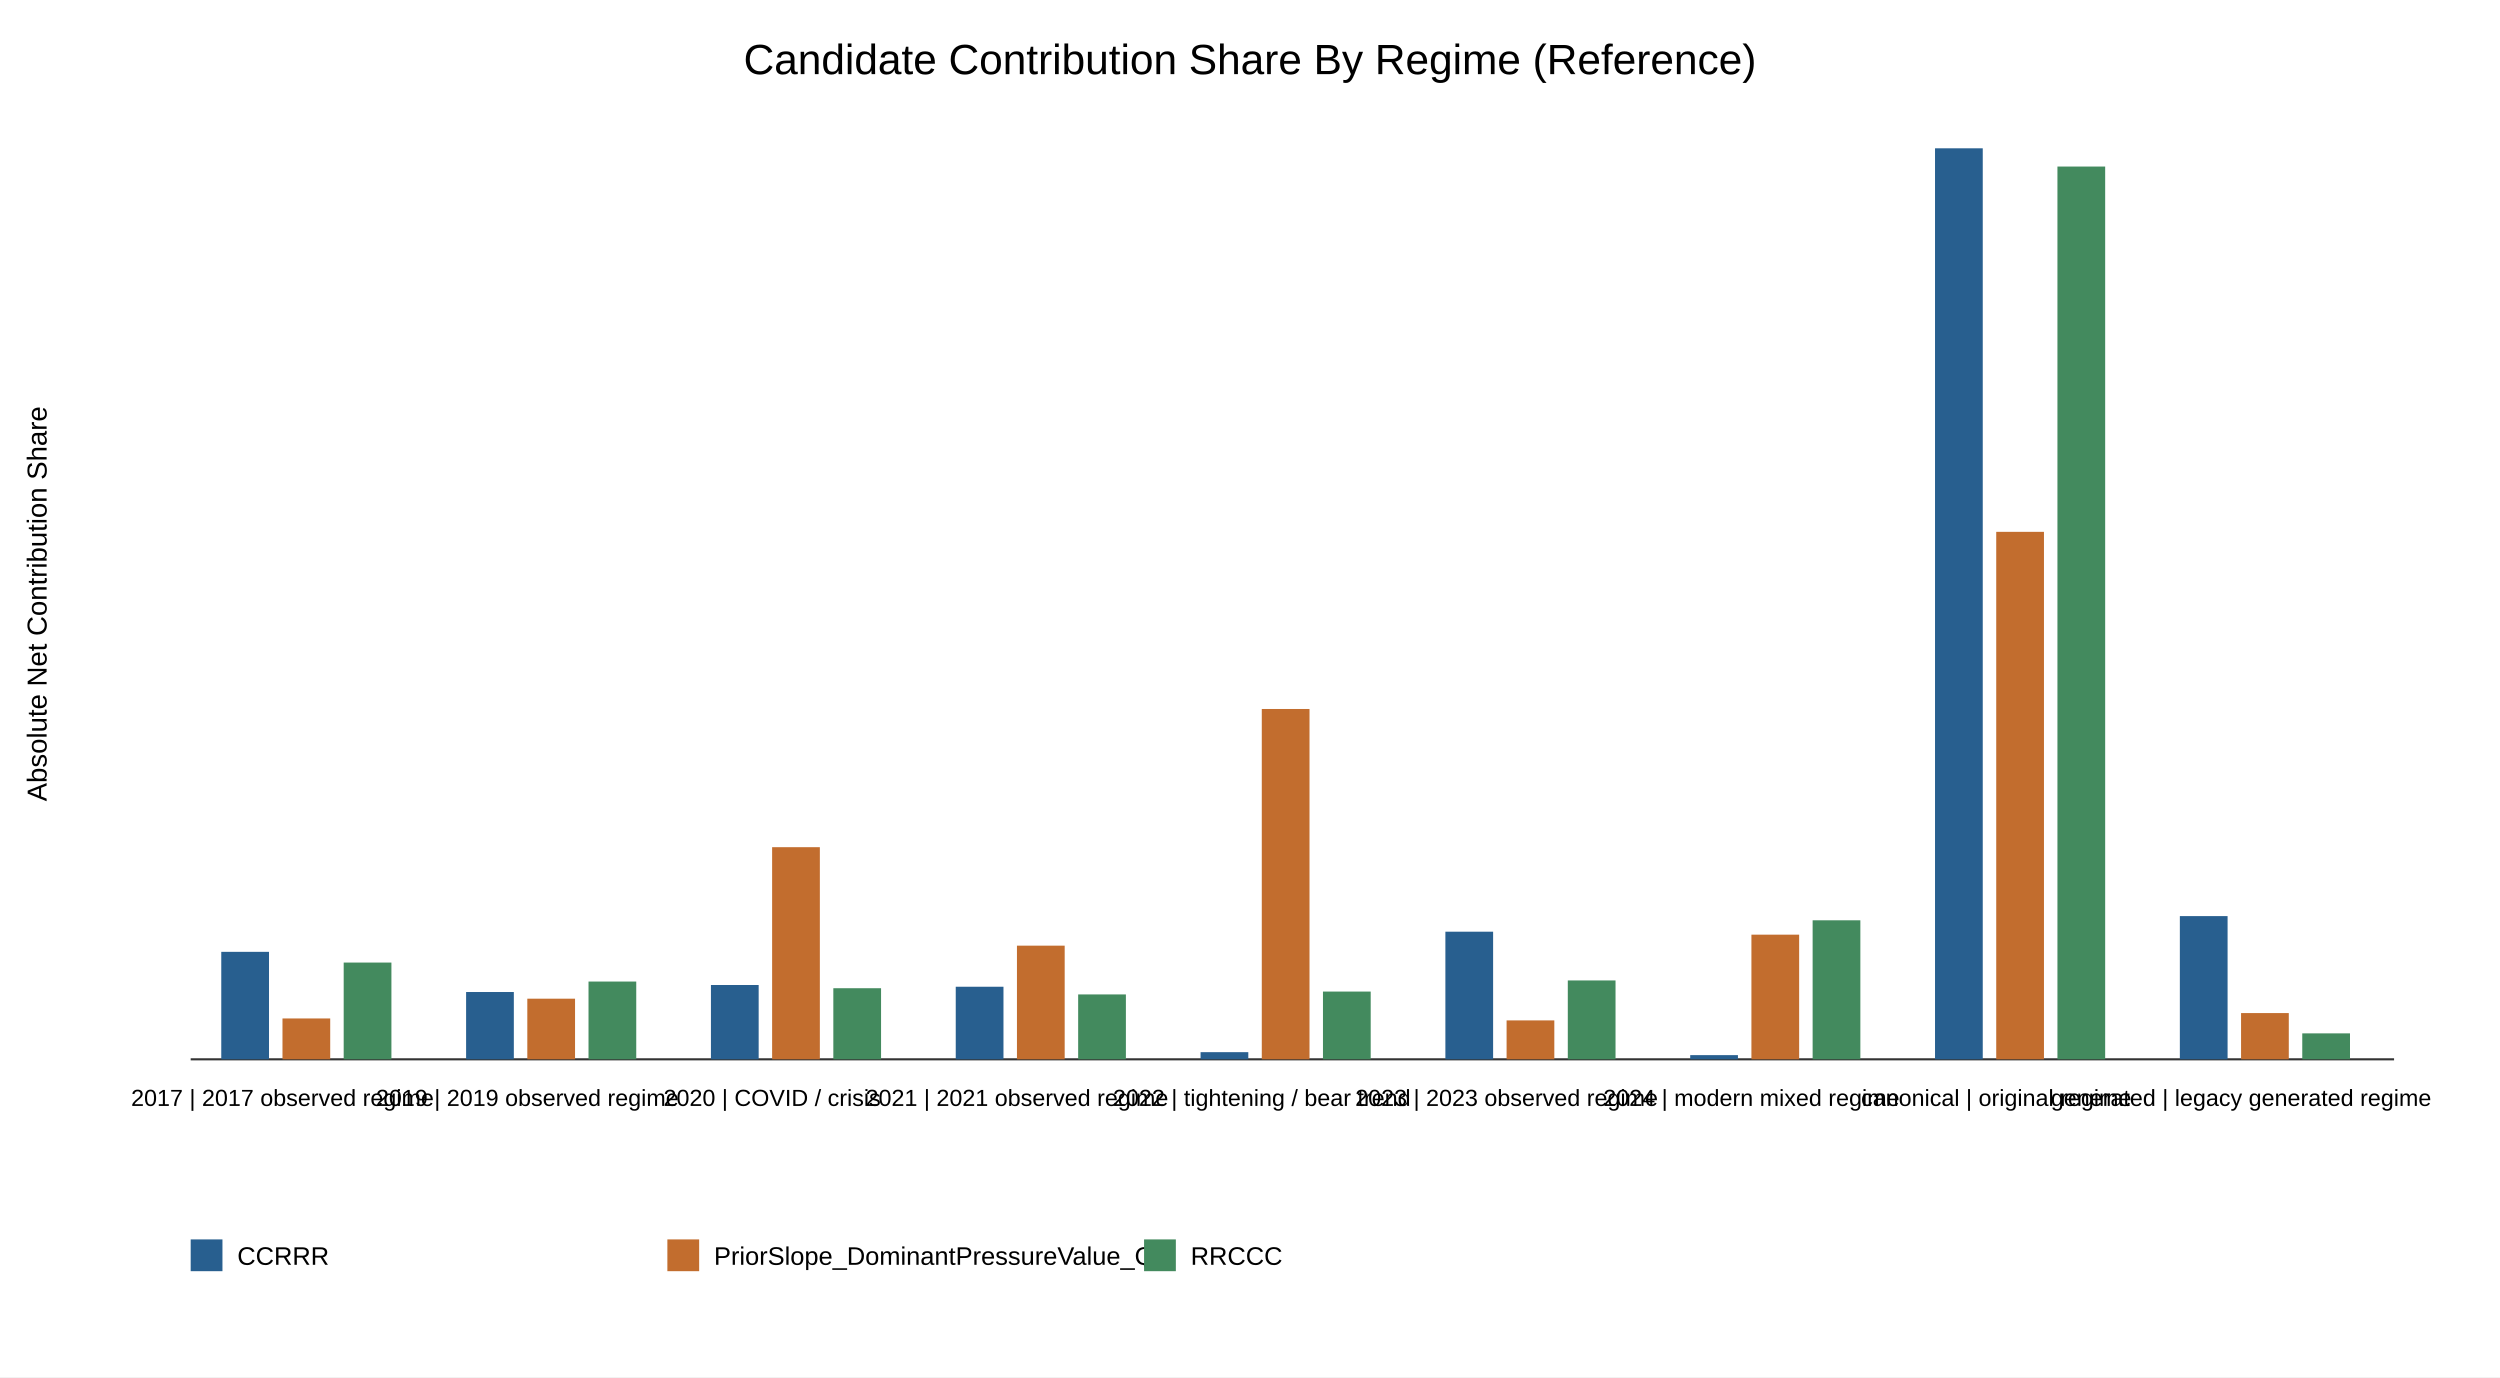
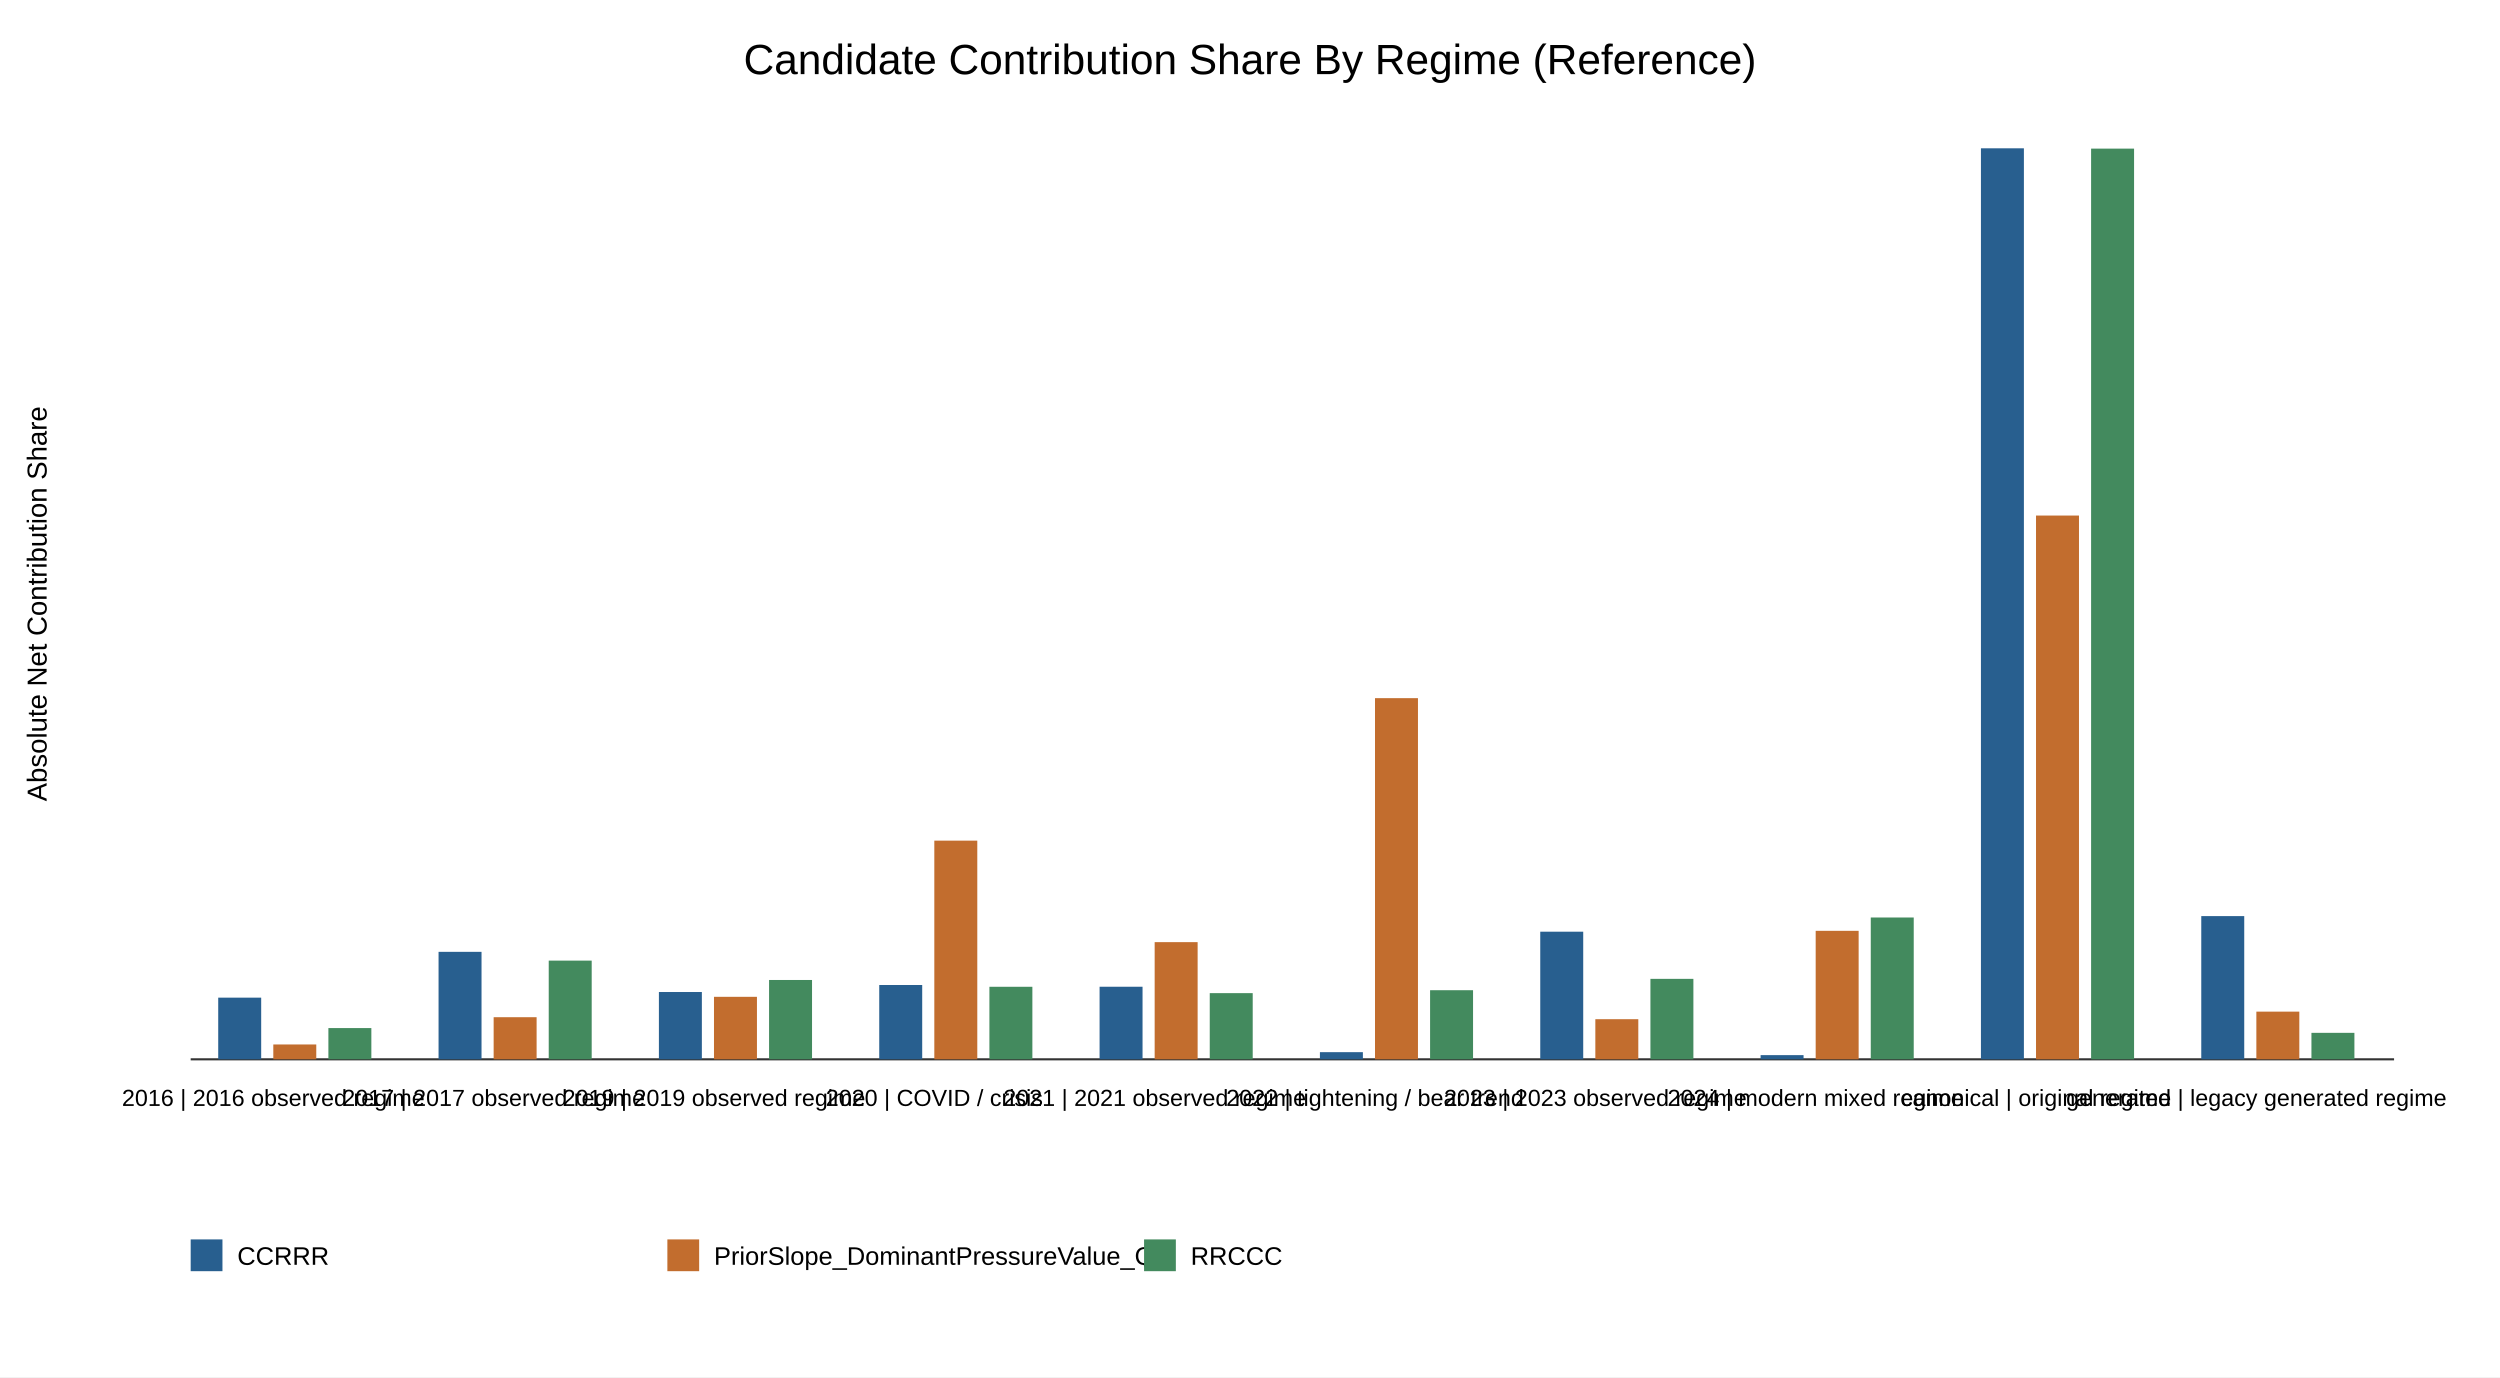
<svg xmlns="http://www.w3.org/2000/svg" width="1180" height="650">
  <rect width="100%" height="100%" fill="white" />
  <text x="590.0" y="35" text-anchor="middle" font-family="Arial" font-size="20">Candidate Contribution Share By Regime (Reference)</text>
  <text transform="translate(22,285.0) rotate(-90)" text-anchor="middle" font-family="Arial" font-size="13">Absolute Net Contribution Share</text>
  <line x1="90" y1="500.00" x2="1130" y2="500.00" stroke="#333" stroke-width="1" />
-   <rect x="104.44" y="449.27" width="22.53" height="50.73" fill="#285f8f" />
-   <rect x="133.33" y="480.71" width="22.53" height="19.29" fill="#c26d2e" />
-   <rect x="162.22" y="454.33" width="22.53" height="45.67" fill="#438a5e" />
-   <text x="133.33" y="522" text-anchor="middle" font-family="Arial" font-size="11">2017 | 2017 observed regime</text>
-   <rect x="220.00" y="468.23" width="22.53" height="31.77" fill="#285f8f" />
-   <rect x="248.89" y="471.38" width="22.53" height="28.62" fill="#c26d2e" />
-   <rect x="277.78" y="463.29" width="22.53" height="36.71" fill="#438a5e" />
-   <text x="248.89" y="522" text-anchor="middle" font-family="Arial" font-size="11">2019 | 2019 observed regime</text>
-   <rect x="335.56" y="464.92" width="22.53" height="35.08" fill="#285f8f" />
-   <rect x="364.44" y="399.87" width="22.53" height="100.13" fill="#c26d2e" />
-   <rect x="393.33" y="466.44" width="22.53" height="33.56" fill="#438a5e" />
-   <text x="364.44" y="522" text-anchor="middle" font-family="Arial" font-size="11">2020 | COVID / crisis</text>
-   <rect x="451.11" y="465.74" width="22.53" height="34.26" fill="#285f8f" />
-   <rect x="480.00" y="446.35" width="22.53" height="53.65" fill="#c26d2e" />
-   <rect x="508.89" y="469.37" width="22.53" height="30.63" fill="#438a5e" />
-   <text x="480.00" y="522" text-anchor="middle" font-family="Arial" font-size="11">2021 | 2021 observed regime</text>
-   <rect x="566.67" y="496.62" width="22.53" height="3.38" fill="#285f8f" />
-   <rect x="595.56" y="334.64" width="22.53" height="165.36" fill="#c26d2e" />
-   <rect x="624.44" y="468.02" width="22.53" height="31.98" fill="#438a5e" />
-   <text x="595.56" y="522" text-anchor="middle" font-family="Arial" font-size="11">2022 | tightening / bear trend</text>
-   <rect x="682.22" y="439.76" width="22.53" height="60.24" fill="#285f8f" />
-   <rect x="711.11" y="481.63" width="22.53" height="18.37" fill="#c26d2e" />
-   <rect x="740.00" y="462.77" width="22.53" height="37.23" fill="#438a5e" />
-   <text x="711.11" y="522" text-anchor="middle" font-family="Arial" font-size="11">2023 | 2023 observed regime</text>
-   <rect x="797.78" y="498.02" width="22.53" height="1.98" fill="#285f8f" />
-   <rect x="826.67" y="441.16" width="22.53" height="58.84" fill="#c26d2e" />
-   <rect x="855.56" y="434.38" width="22.53" height="65.62" fill="#438a5e" />
-   <text x="826.67" y="522" text-anchor="middle" font-family="Arial" font-size="11">2024 | modern mixed regime</text>
-   <rect x="913.33" y="70.00" width="22.53" height="430.00" fill="#285f8f" />
-   <rect x="942.22" y="251.03" width="22.53" height="248.97" fill="#c26d2e" />
-   <rect x="971.11" y="78.61" width="22.53" height="421.39" fill="#438a5e" />
-   <text x="942.22" y="522" text-anchor="middle" font-family="Arial" font-size="11">canonical | original regime</text>
-   <rect x="1028.89" y="432.40" width="22.53" height="67.60" fill="#285f8f" />
-   <rect x="1057.78" y="478.17" width="22.53" height="21.83" fill="#c26d2e" />
-   <rect x="1086.67" y="487.75" width="22.53" height="12.25" fill="#438a5e" />
-   <text x="1057.78" y="522" text-anchor="middle" font-family="Arial" font-size="11">generated | legacy generated regime</text>
+   <rect x="103.00" y="470.89" width="20.28" height="29.11" fill="#285f8f" />
+   <rect x="129.00" y="492.99" width="20.28" height="7.01" fill="#c26d2e" />
+   <rect x="155.00" y="485.25" width="20.28" height="14.75" fill="#438a5e" />
+   <text x="129.00" y="522" text-anchor="middle" font-family="Arial" font-size="11">2016 | 2016 observed regime</text>
+   <rect x="207.00" y="449.27" width="20.28" height="50.73" fill="#285f8f" />
+   <rect x="233.00" y="480.12" width="20.28" height="19.88" fill="#c26d2e" />
+   <rect x="259.00" y="453.41" width="20.28" height="46.59" fill="#438a5e" />
+   <text x="233.00" y="522" text-anchor="middle" font-family="Arial" font-size="11">2017 | 2017 observed regime</text>
+   <rect x="311.00" y="468.23" width="20.28" height="31.77" fill="#285f8f" />
+   <rect x="337.00" y="470.50" width="20.28" height="29.50" fill="#c26d2e" />
+   <rect x="363.00" y="462.55" width="20.28" height="37.45" fill="#438a5e" />
+   <text x="337.00" y="522" text-anchor="middle" font-family="Arial" font-size="11">2019 | 2019 observed regime</text>
+   <rect x="415.00" y="464.92" width="20.28" height="35.08" fill="#285f8f" />
+   <rect x="441.00" y="396.78" width="20.28" height="103.22" fill="#c26d2e" />
+   <rect x="467.00" y="465.76" width="20.28" height="34.24" fill="#438a5e" />
+   <text x="441.00" y="522" text-anchor="middle" font-family="Arial" font-size="11">2020 | COVID / crisis</text>
+   <rect x="519.00" y="465.74" width="20.28" height="34.26" fill="#285f8f" />
+   <rect x="545.00" y="444.69" width="20.28" height="55.31" fill="#c26d2e" />
+   <rect x="571.00" y="468.76" width="20.28" height="31.24" fill="#438a5e" />
+   <text x="545.00" y="522" text-anchor="middle" font-family="Arial" font-size="11">2021 | 2021 observed regime</text>
+   <rect x="623.00" y="496.62" width="20.28" height="3.38" fill="#285f8f" />
+   <rect x="649.00" y="329.53" width="20.28" height="170.47" fill="#c26d2e" />
+   <rect x="675.00" y="467.38" width="20.28" height="32.62" fill="#438a5e" />
+   <text x="649.00" y="522" text-anchor="middle" font-family="Arial" font-size="11">2022 | tightening / bear trend</text>
+   <rect x="727.00" y="439.76" width="20.28" height="60.24" fill="#285f8f" />
+   <rect x="753.00" y="481.06" width="20.28" height="18.94" fill="#c26d2e" />
+   <rect x="779.00" y="462.02" width="20.28" height="37.98" fill="#438a5e" />
+   <text x="753.00" y="522" text-anchor="middle" font-family="Arial" font-size="11">2023 | 2023 observed regime</text>
+   <rect x="831.00" y="498.02" width="20.28" height="1.98" fill="#285f8f" />
+   <rect x="857.00" y="439.35" width="20.28" height="60.65" fill="#c26d2e" />
+   <rect x="883.00" y="433.06" width="20.28" height="66.94" fill="#438a5e" />
+   <text x="857.00" y="522" text-anchor="middle" font-family="Arial" font-size="11">2024 | modern mixed regime</text>
+   <rect x="935.00" y="70.00" width="20.28" height="430.00" fill="#285f8f" />
+   <rect x="961.00" y="243.34" width="20.28" height="256.66" fill="#c26d2e" />
+   <rect x="987.00" y="70.15" width="20.28" height="429.85" fill="#438a5e" />
+   <text x="961.00" y="522" text-anchor="middle" font-family="Arial" font-size="11">canonical | original regime</text>
+   <rect x="1039.00" y="432.40" width="20.28" height="67.60" fill="#285f8f" />
+   <rect x="1065.00" y="477.49" width="20.28" height="22.51" fill="#c26d2e" />
+   <rect x="1091.00" y="487.50" width="20.28" height="12.50" fill="#438a5e" />
+   <text x="1065.00" y="522" text-anchor="middle" font-family="Arial" font-size="11">generated | legacy generated regime</text>
  <rect x="90" y="585" width="15" height="15" fill="#285f8f" />
  <text x="112" y="597" font-family="Arial" font-size="12">CCRRR</text>
  <rect x="315" y="585" width="15" height="15" fill="#c26d2e" />
  <text x="337" y="597" font-family="Arial" font-size="12">PriorSlope_DominantPressureValue_Q3</text>
  <rect x="540" y="585" width="15" height="15" fill="#438a5e" />
  <text x="562" y="597" font-family="Arial" font-size="12">RRCCC</text>
</svg>
